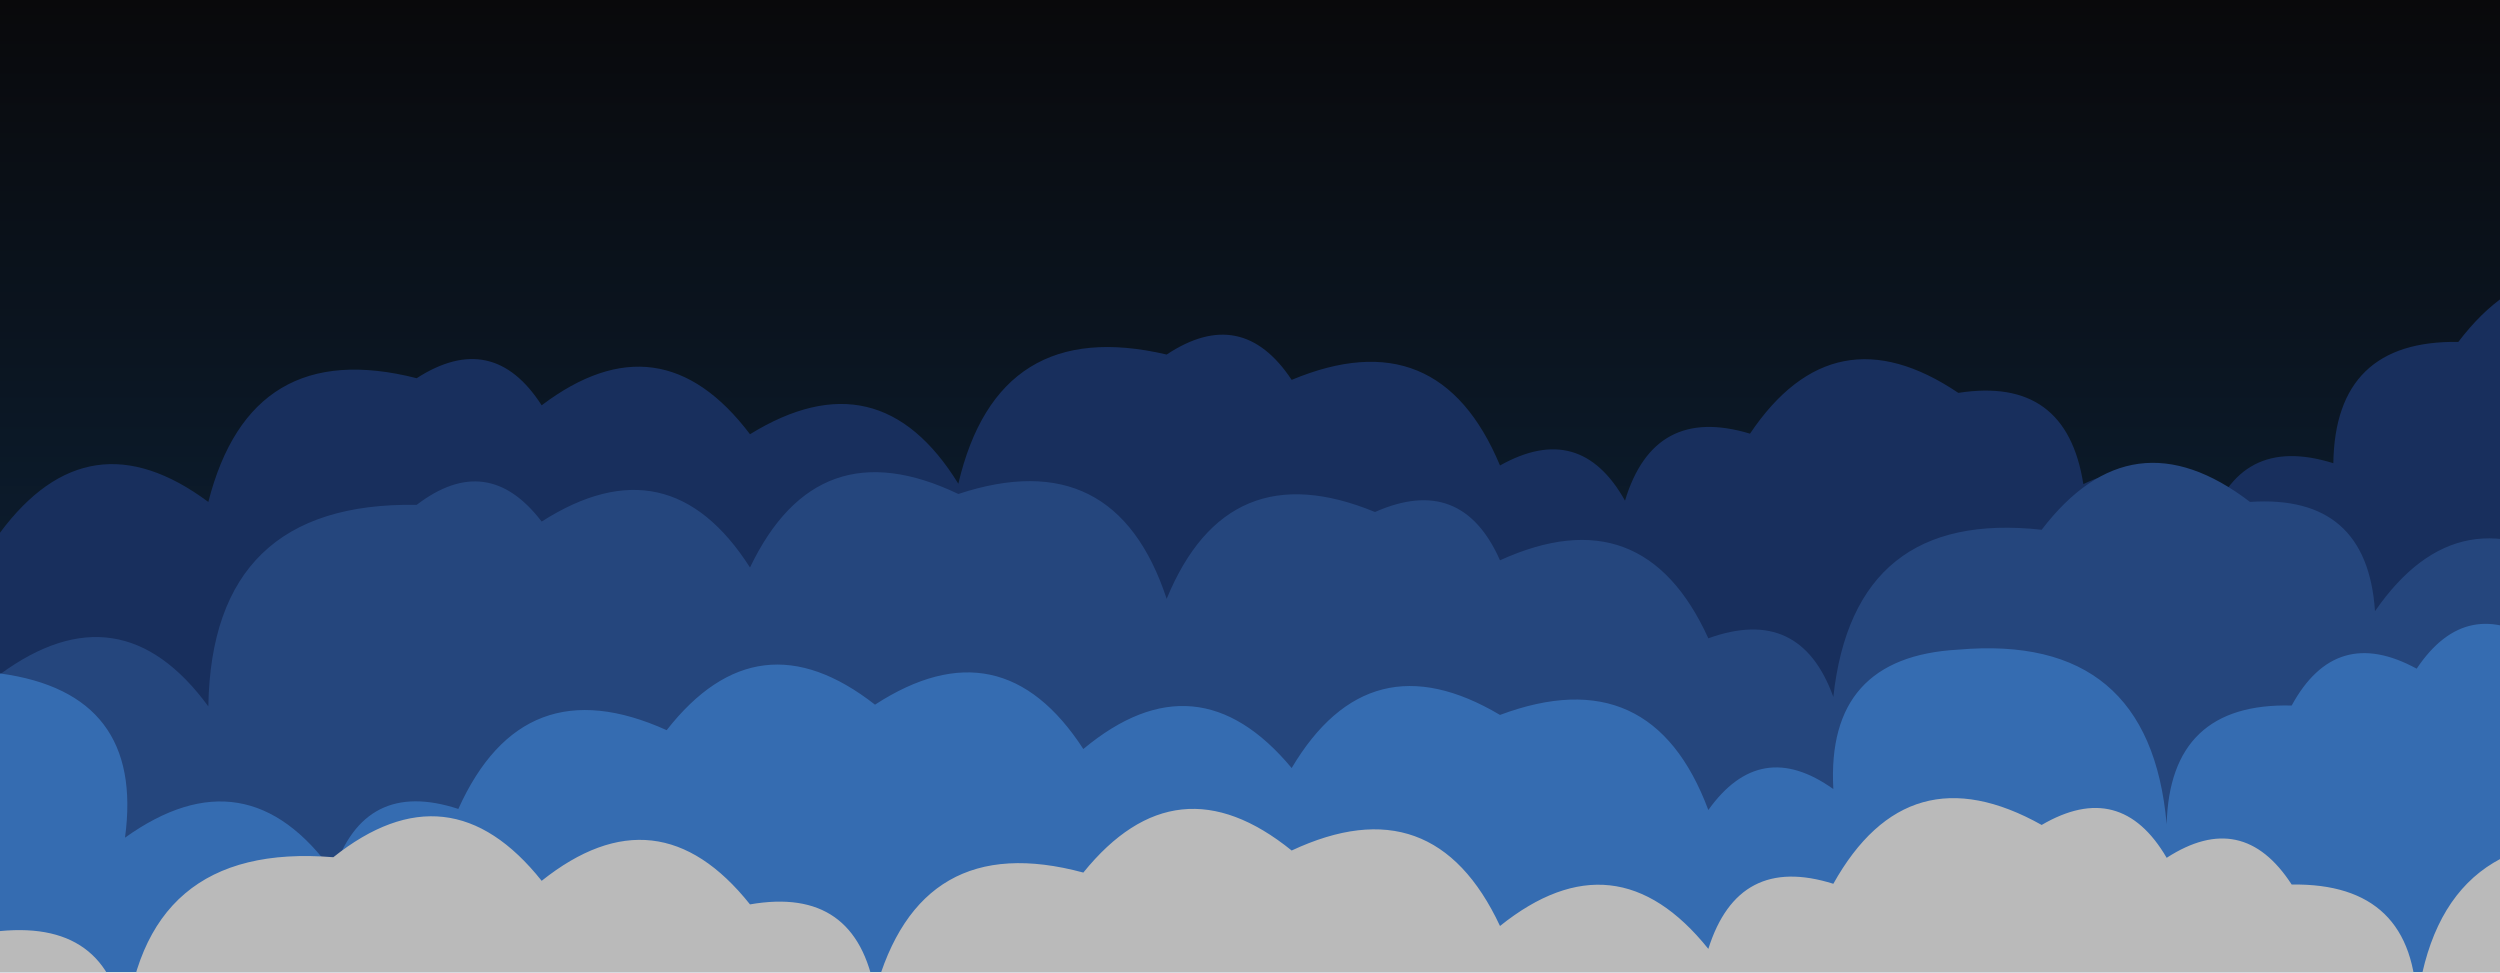
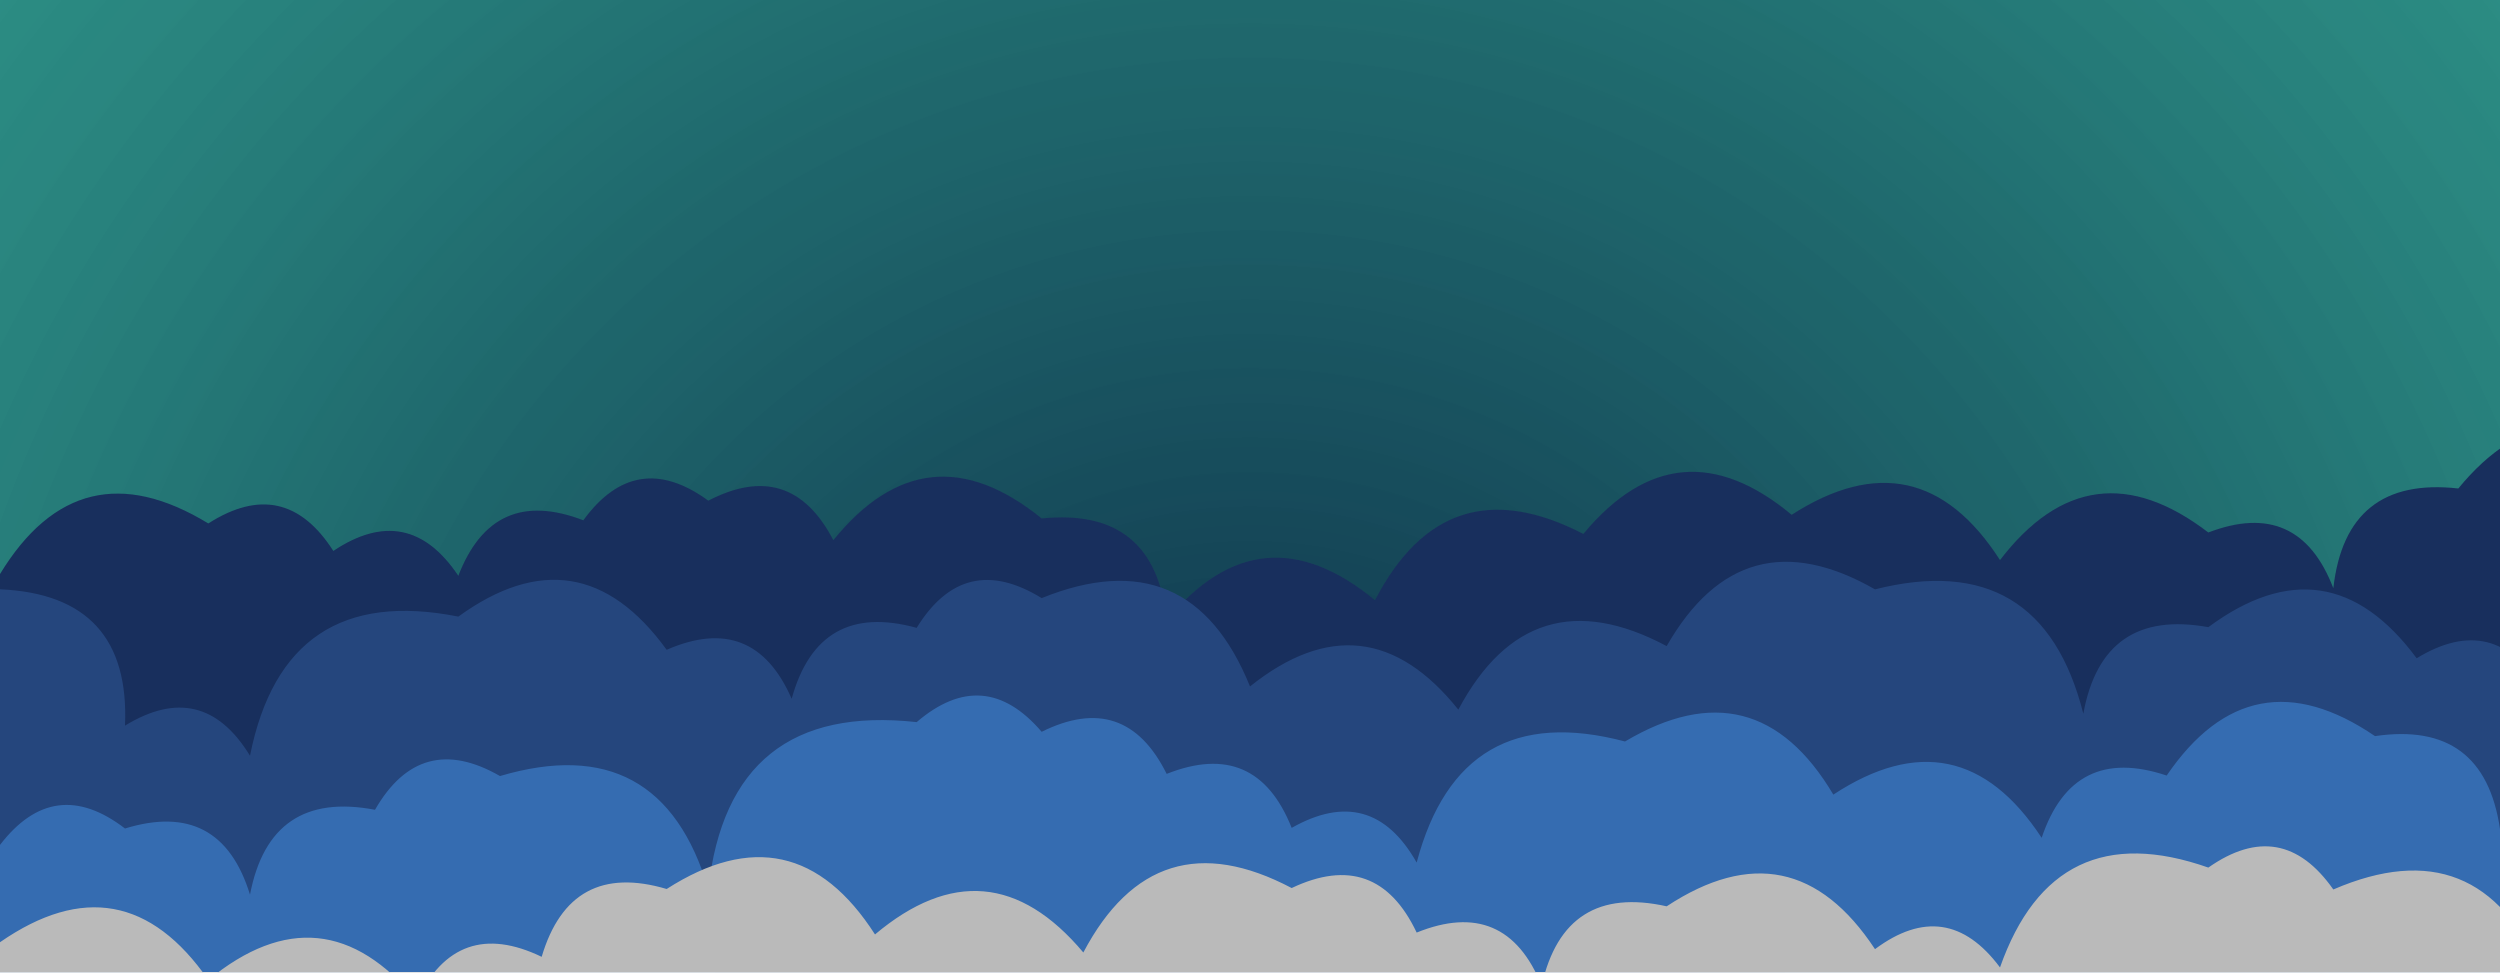
<svg xmlns="http://www.w3.org/2000/svg" version="1.1" width="1440" height="560" preserveAspectRatio="none" viewBox="0 0 1440 560">
-   <g mask="url(&quot;#SvgjsMask1580&quot;)" fill="none">
-     <rect width="1440" height="560" x="0" y="0" fill="url(#SvgjsLinearGradient1581)" />
-     <path d="M1536 560L0 560 L0 306.85Q51.13 237.99, 120 289.12Q144.37 193.49, 240 217.85Q283.81 189.66, 312 233.46Q380.33 181.79, 432 250.12Q506.25 204.38, 552 278.63Q574.79 181.43, 672 204.22Q715.29 175.51, 744 218.81Q828.65 183.47, 864 268.12Q910.13 242.25, 936 288.37Q952.71 233.08, 1008 249.79Q1056.26 178.05, 1128 226.3Q1190.27 216.57, 1200 278.84Q1248.79 255.63, 1272 304.41Q1289.2 249.62, 1344 266.82Q1345.06 195.88, 1416 196.94Q1467.87 128.81, 1536 180.67z" fill="#182f5d" />
-     <path d="M1488 560L0 560 L0 388.39Q69.25 337.64, 120 406.9Q121.95 288.85, 240 290.8Q280.81 259.62, 312 300.43Q385.22 253.65, 432 326.88Q470.83 245.71, 552 284.54Q642.19 254.73, 672 344.92Q707 259.92, 792 294.92Q841.9 272.83, 864 322.73Q946.47 285.2, 984 367.67Q1036.88 348.55, 1056 401.42Q1067.86 293.28, 1176 305.14Q1227.98 237.13, 1296 289.11Q1363.47 284.58, 1368 352.04Q1417.05 281.09, 1488 330.14z" fill="#25467d" />
-     <path d="M1464 560L0 560 L0 387.91Q83.3 399.21, 72 482.5Q141.97 432.47, 192 502.43Q209.76 448.19, 264 465.95Q301.31 383.26, 384 420.58Q436.66 353.24, 504 405.89Q576.77 358.66, 624 431.43Q689.48 376.91, 744 442.39Q788.71 367.1, 864 411.8Q951.38 379.19, 984 466.57Q1013.97 424.54, 1056 454.51Q1051.84 378.35, 1128 374.19Q1238.33 364.51, 1248 474.84Q1249.78 404.62, 1320 406.39Q1345.38 359.77, 1392 385.16Q1420.88 342.04, 1464 370.91z" fill="#356cb1" />
-     <path d="M1512 560L0 560 L0 536.3Q65.66 529.96, 72 595.62Q81.07 484.69, 192 493.76Q258.8 440.56, 312 507.35Q378.79 454.14, 432 520.93Q493.31 510.24, 504 571.55Q529.53 477.08, 624 502.6Q677.65 436.25, 744 489.9Q825.74 451.63, 864 533.37Q930.59 479.96, 984 546.56Q1001.25 491.81, 1056 509.06Q1099.06 432.12, 1176 475.17Q1221.46 448.63, 1248 494.1Q1291.69 465.8, 1320 509.49Q1390.98 508.47, 1392 579.45Q1404.88 472.34, 1512 485.22z" fill="rgba(186, 186, 186, 1)" />
+   <g mask="url(&quot;#SvgjsMask1712&quot;)" fill="none">
+     <rect width="1440" height="560" x="0" y="0" fill="url(#SvgjsRadialGradient1713)" />
+     <path d="M1536 560L0 560 L0 330.65Q45.43 256.08, 120 301.51Q163.91 273.42, 192 317.34Q235.16 288.5, 264 331.65Q284.02 279.67, 336 299.69Q366.34 258.03, 408 288.38Q455.38 263.76, 480 311.14Q533.75 244.88, 600 298.63Q665.31 291.94, 672 357.24Q726.25 291.49, 792 345.74Q832.9 266.64, 912 307.54Q966.49 242.03, 1032 296.52Q1105.05 249.56, 1152 322.61Q1204.05 254.66, 1272 306.71Q1324.05 286.76, 1344 338.81Q1351.28 274.09, 1416 281.37Q1470.06 215.43, 1536 269.49z" fill="#182f5d" />
+     <path d="M1464 560L0 560 L0 339.44Q75.26 342.7, 72 417.96Q116.67 390.63, 144 435.3Q163.94 335.24, 264 355.17Q333.56 304.73, 384 374.29Q434.1 352.39, 456 402.5Q471.57 346.07, 528 361.65Q555.43 317.08, 600 344.51Q685.44 309.95, 720 395.39Q786.68 342.07, 840 408.76Q881.69 330.45, 960 372.15Q1003.66 295.81, 1080 339.47Q1175.82 315.29, 1200 411.11Q1211.07 350.18, 1272 361.25Q1340.95 310.21, 1392 379.16Q1436.72 351.88, 1464 396.61z" fill="#25467d" />
+     <path d="M1512 560L0 560 L0 486.68Q31.27 445.95, 72 477.22Q127.06 460.28, 144 515.33Q155.55 454.88, 216 466.44Q242.28 420.72, 288 447Q380.59 419.59, 408 512.18Q419.88 404.06, 528 415.94Q566.79 382.73, 600 421.52Q648.12 397.64, 672 445.76Q723.55 425.31, 744 476.86Q789.99 450.85, 816 496.84Q841.13 401.97, 936 427.1Q1011.3 382.4, 1056 457.7Q1128.44 410.14, 1176 482.59Q1194.07 428.65, 1248 446.72Q1296.64 375.36, 1368 424Q1430.77 414.77, 1440 477.54Q1482.11 447.64, 1512 489.75z" fill="#356cb1" />
+     <path d="M1464 560L0 560 L0 542.73Q70.87 493.6, 120 564.47Q185.92 510.39, 240 576.32Q263.4 527.73, 312 551.13Q328.47 495.6, 384 512.06Q457.09 465.15, 504 538.24Q569.19 483.43, 624 548.63Q665.44 470.07, 744 511.51Q792.83 488.34, 816 537.16Q867.28 516.44, 888 567.72Q901.16 508.88, 960 522.04Q1032.34 474.38, 1080 546.71Q1121.26 515.98, 1152 557.24Q1183.25 468.49, 1272 499.73Q1314.31 470.04, 1344 512.34Q1427.81 476.15, 1464 559.97z" fill="rgba(186, 186, 186, 1)" />
  </g>
  <defs>
-     <mask id="SvgjsMask1580">
+     <mask id="SvgjsMask1712">
      <rect width="1440" height="560" fill="#ffffff" />
    </mask>
-     <linearGradient x1="50%" y1="100%" x2="50%" y2="0%" gradientUnits="userSpaceOnUse" id="SvgjsLinearGradient1581">
+     <radialGradient cx="50%" cy="100%" r="912.14" gradientUnits="userSpaceOnUse" id="SvgjsRadialGradient1713">
      <stop stop-color="#0e2a47" offset="0" />
-       <stop stop-color="rgba(9, 9, 11, 1)" offset="1" />
-     </linearGradient>
+       <stop stop-color="rgba(1, 119, 108, 0.82)" offset="1" />
+     </radialGradient>
  </defs>
</svg>
